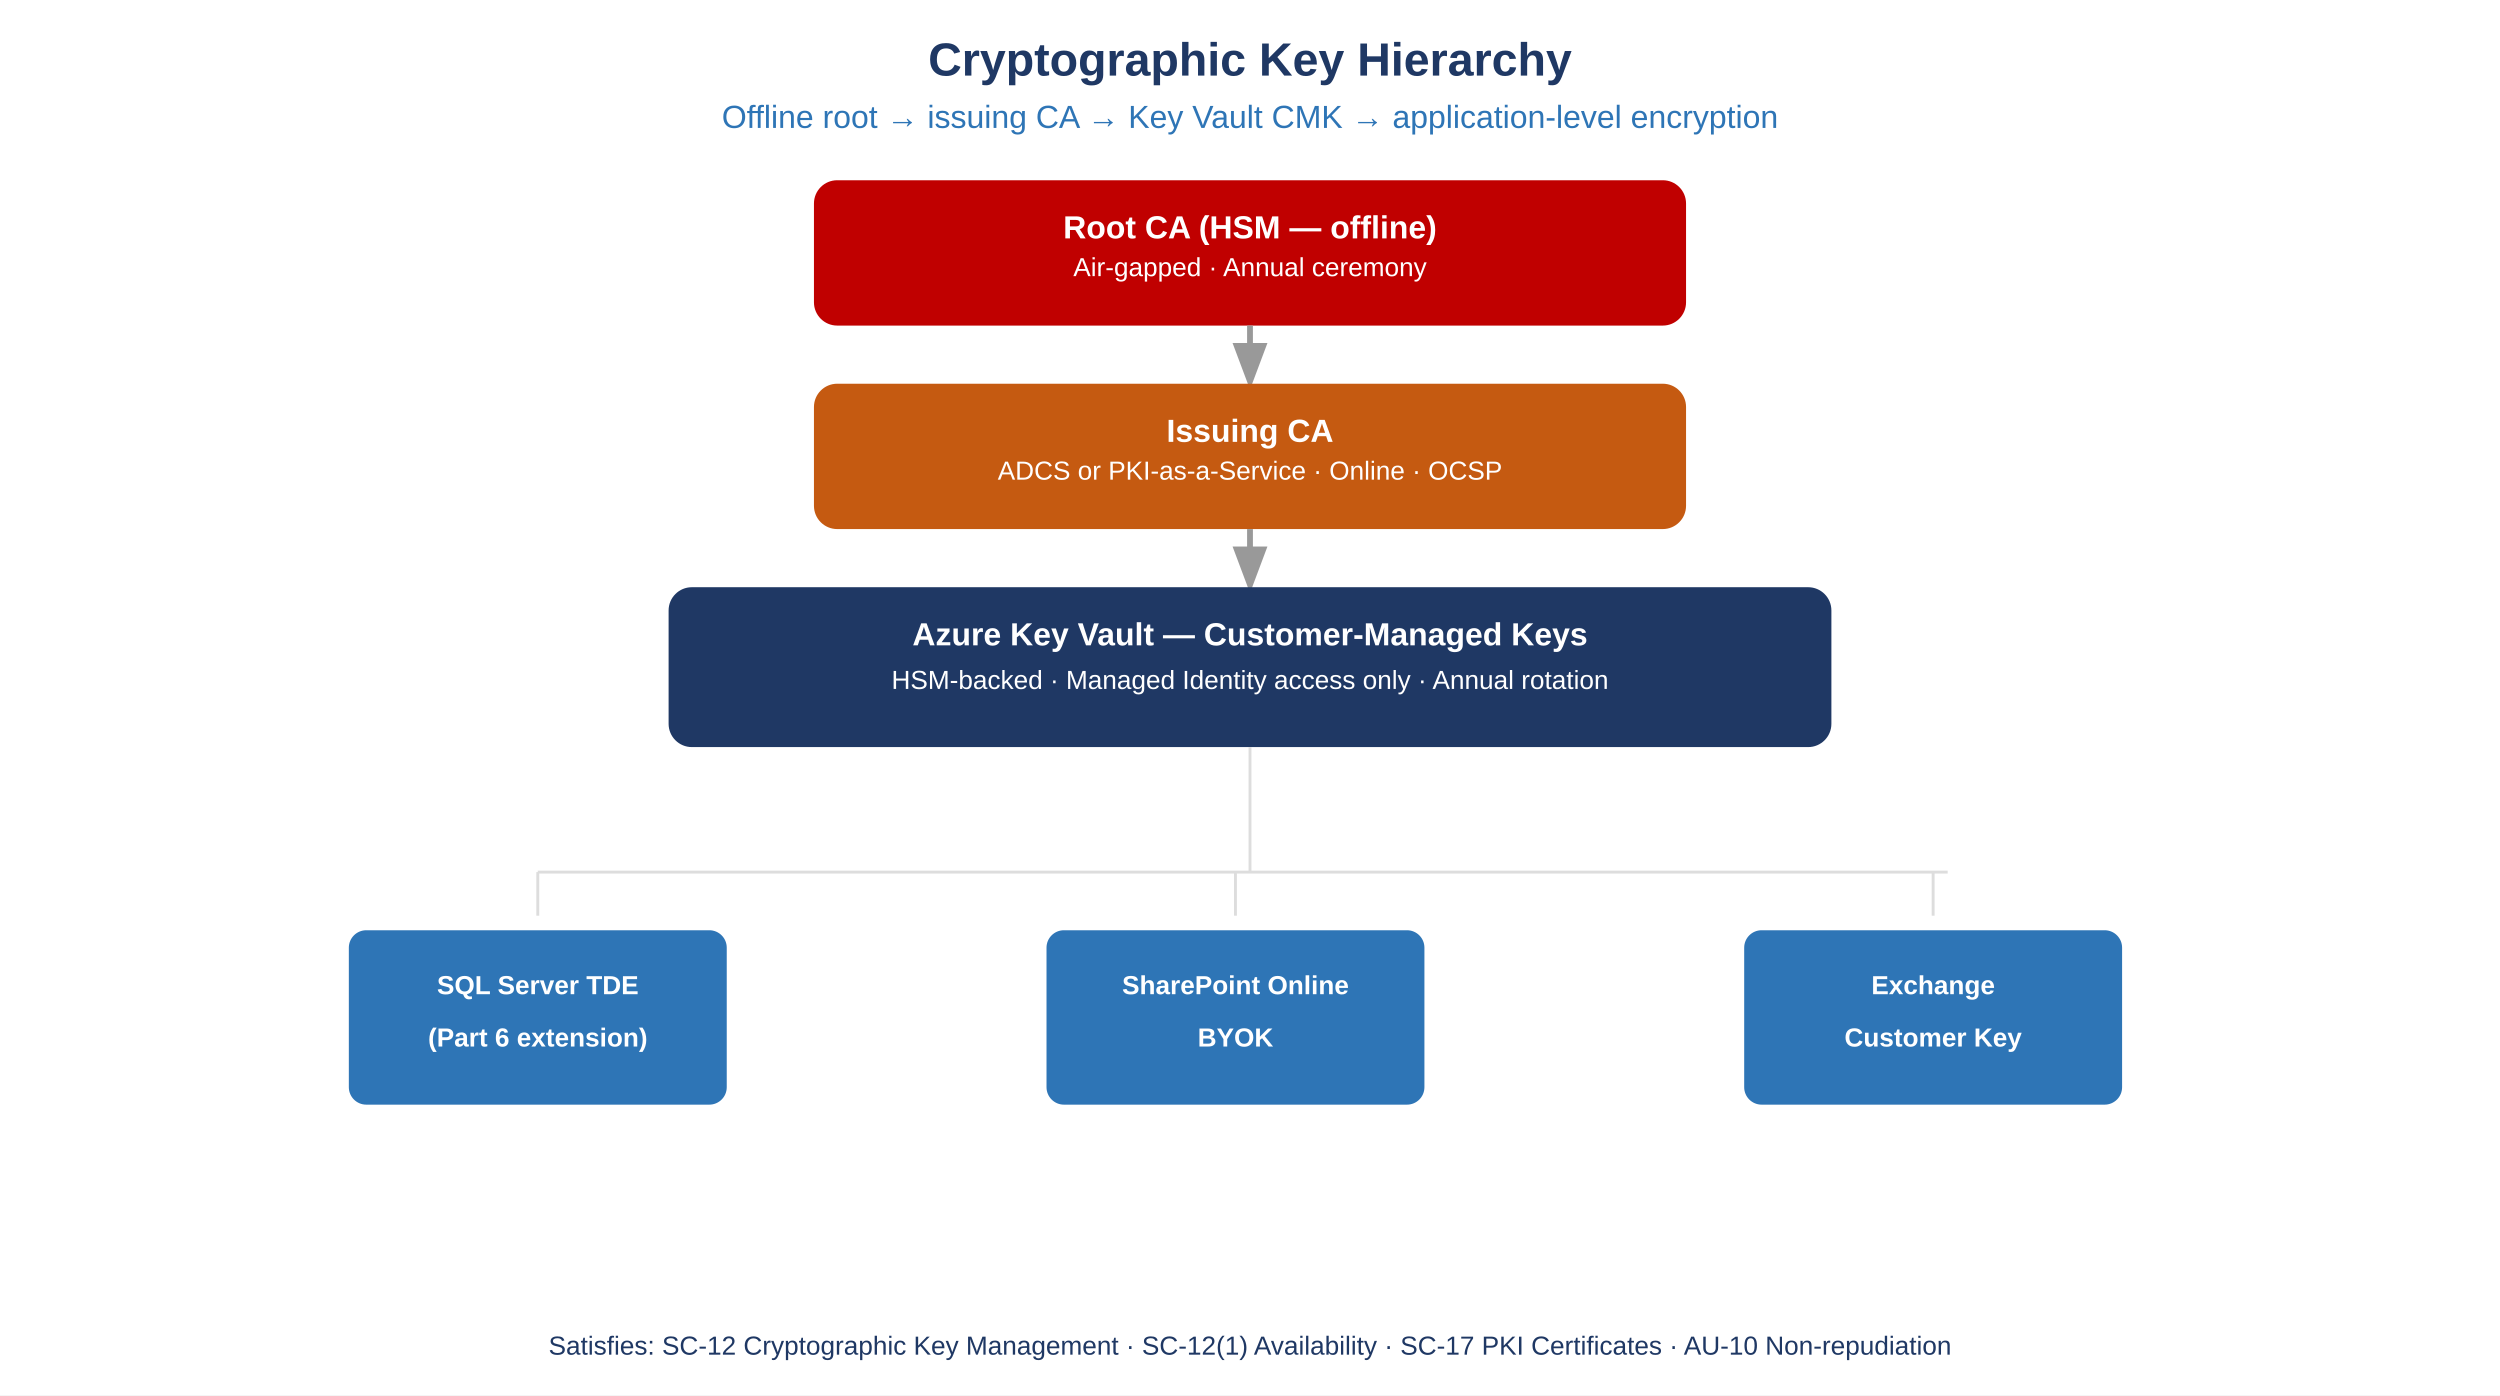
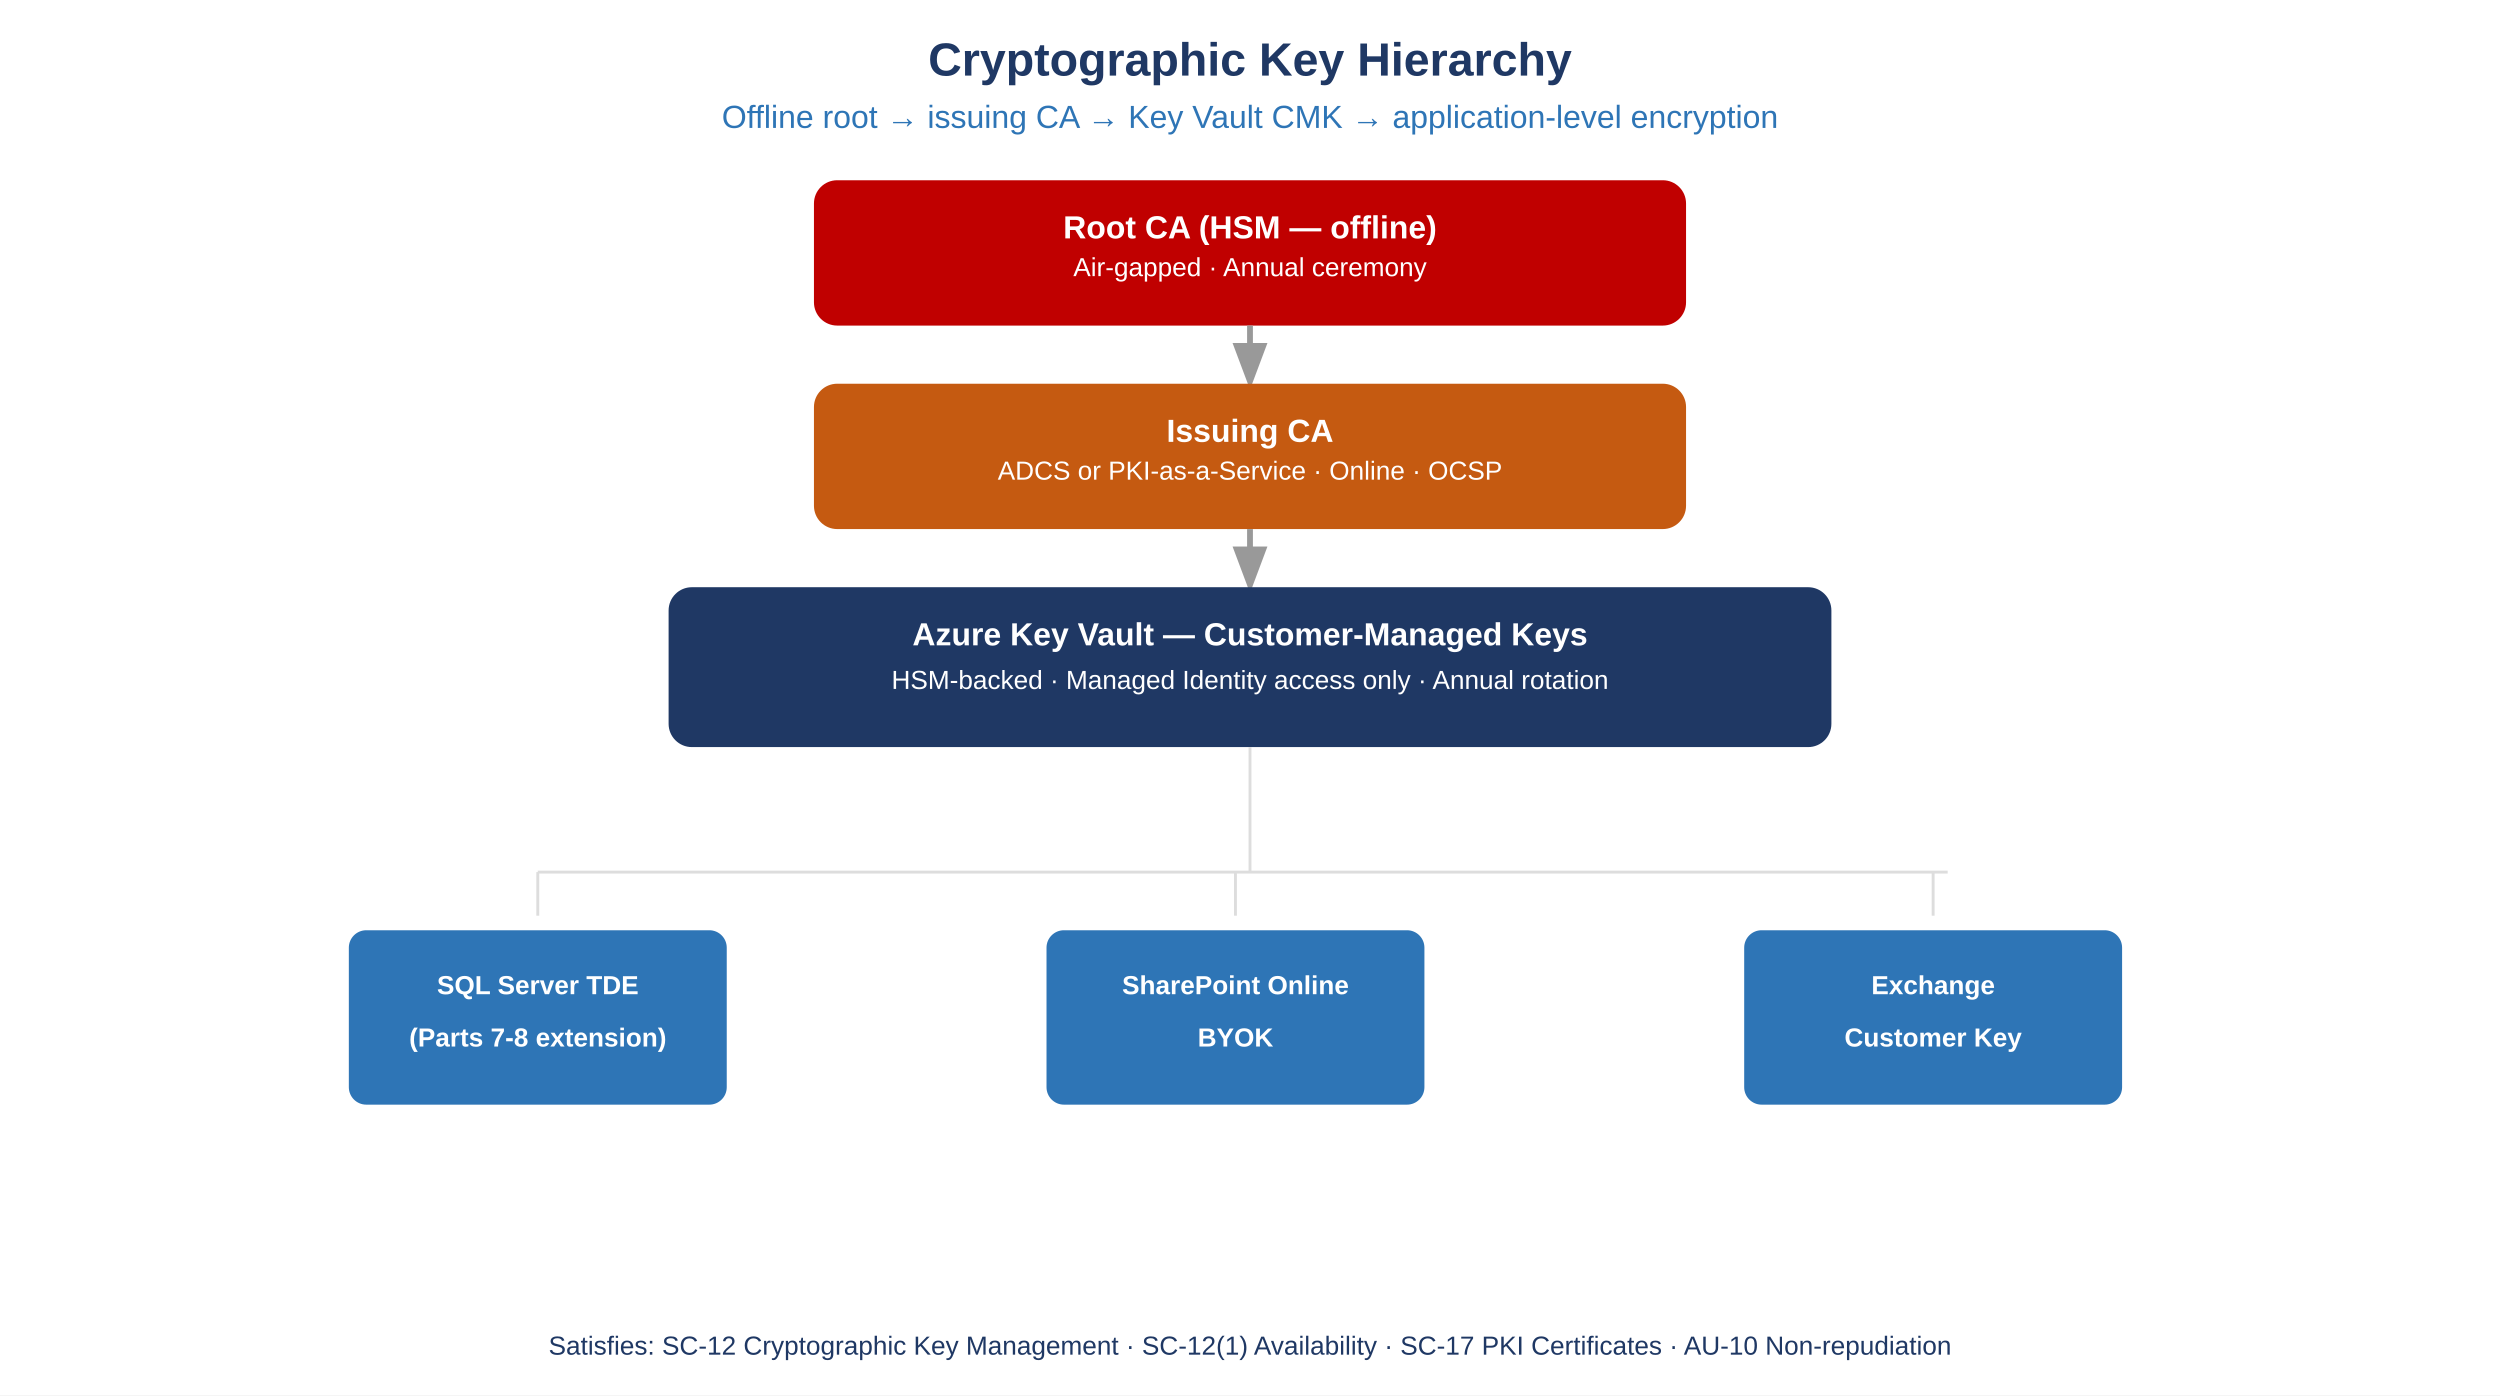
<svg xmlns="http://www.w3.org/2000/svg" viewBox="0 0 860 480" style="font-family:Arial,sans-serif;background:#FFFFFF;">
  <rect width="860" height="480" fill="#FFFFFF" />
  <defs>
    <marker id="arw" markerWidth="8" markerHeight="8" refX="6" refY="3" orient="auto">
      <path d="M0,0 L0,6 L8,3 z" fill="#999" />
    </marker>
    <marker id="arww" markerWidth="8" markerHeight="8" refX="6" refY="3" orient="auto">
      <path d="M0,0 L0,6 L8,3 z" fill="#fff" />
    </marker>
  </defs>
  <text x="430" y="26" text-anchor="middle" font-size="16" font-weight="bold" font-style="normal" fill="#1F3864">Cryptographic Key Hierarchy</text>
  <text x="430" y="44" text-anchor="middle" font-size="11" font-weight="normal" font-style="normal" fill="#2E75B6">Offline root → issuing CA → Key Vault CMK → application-level encryption</text>
  <rect x="280" y="62" width="300" height="50" rx="8" fill="#C00000" />
  <text x="430" y="82" text-anchor="middle" font-size="11" font-weight="bold" font-style="normal" fill="#FFFFFF">Root CA (HSM — offline)</text>
  <text x="430" y="95" text-anchor="middle" font-size="9" font-weight="normal" font-style="normal" fill="#FFFFFF">Air-gapped · Annual ceremony</text>
  <line x1="430" y1="112" x2="430" y2="130" stroke="#999" stroke-width="2" marker-end="url(#arw)" />
  <rect x="280" y="132" width="300" height="50" rx="8" fill="#C55A11" />
  <text x="430" y="152" text-anchor="middle" font-size="11" font-weight="bold" font-style="normal" fill="#FFFFFF">Issuing CA</text>
  <text x="430" y="165" text-anchor="middle" font-size="9" font-weight="normal" font-style="normal" fill="#FFFFFF">ADCS or PKI-as-a-Service · Online · OCSP</text>
  <line x1="430" y1="182" x2="430" y2="200" stroke="#999" stroke-width="2" marker-end="url(#arw)" />
  <rect x="230" y="202" width="400" height="55" rx="8" fill="#1F3864" />
  <text x="430" y="222" text-anchor="middle" font-size="11" font-weight="bold" font-style="normal" fill="#FFFFFF">Azure Key Vault — Customer-Managed Keys</text>
  <text x="430" y="237" text-anchor="middle" font-size="9" font-weight="normal" font-style="normal" fill="#FFFFFF">HSM-backed · Managed Identity access only · Annual rotation</text>
  <line x1="430" y1="257" x2="430" y2="300" stroke="#DDDDDD" stroke-width="1" />
  <line x1="185" y1="300" x2="670" y2="300" stroke="#DDDDDD" stroke-width="1" />
  <line x1="185" y1="300" x2="185" y2="315" stroke="#DDDDDD" stroke-width="1" />
  <rect x="120" y="320" width="130" height="60" rx="6" fill="#2E75B6" />
  <text x="185" y="342" text-anchor="middle" font-size="9" font-weight="bold" font-style="normal" fill="#FFFFFF">SQL Server TDE</text>
-   <text x="185" y="360" text-anchor="middle" font-size="9" font-weight="bold" font-style="normal" fill="#FFFFFF">(Part 6 extension)</text>
+   <text x="185" y="360" text-anchor="middle" font-size="9" font-weight="bold" font-style="normal" fill="#FFFFFF">(Parts 7-8 extension)</text>
  <line x1="425" y1="300" x2="425" y2="315" stroke="#DDDDDD" stroke-width="1" />
  <rect x="360" y="320" width="130" height="60" rx="6" fill="#2E75B6" />
  <text x="425" y="342" text-anchor="middle" font-size="9" font-weight="bold" font-style="normal" fill="#FFFFFF">SharePoint Online</text>
  <text x="425" y="360" text-anchor="middle" font-size="9" font-weight="bold" font-style="normal" fill="#FFFFFF">BYOK</text>
  <line x1="665" y1="300" x2="665" y2="315" stroke="#DDDDDD" stroke-width="1" />
  <rect x="600" y="320" width="130" height="60" rx="6" fill="#2E75B6" />
  <text x="665" y="342" text-anchor="middle" font-size="9" font-weight="bold" font-style="normal" fill="#FFFFFF">Exchange</text>
  <text x="665" y="360" text-anchor="middle" font-size="9" font-weight="bold" font-style="normal" fill="#FFFFFF">Customer Key</text>
  <text x="430" y="466" text-anchor="middle" font-size="9" font-weight="normal" font-style="normal" fill="#1F3864">Satisfies: SC-12 Cryptographic Key Management · SC-12(1) Availability · SC-17 PKI Certificates · AU-10 Non-repudiation</text>
</svg>
